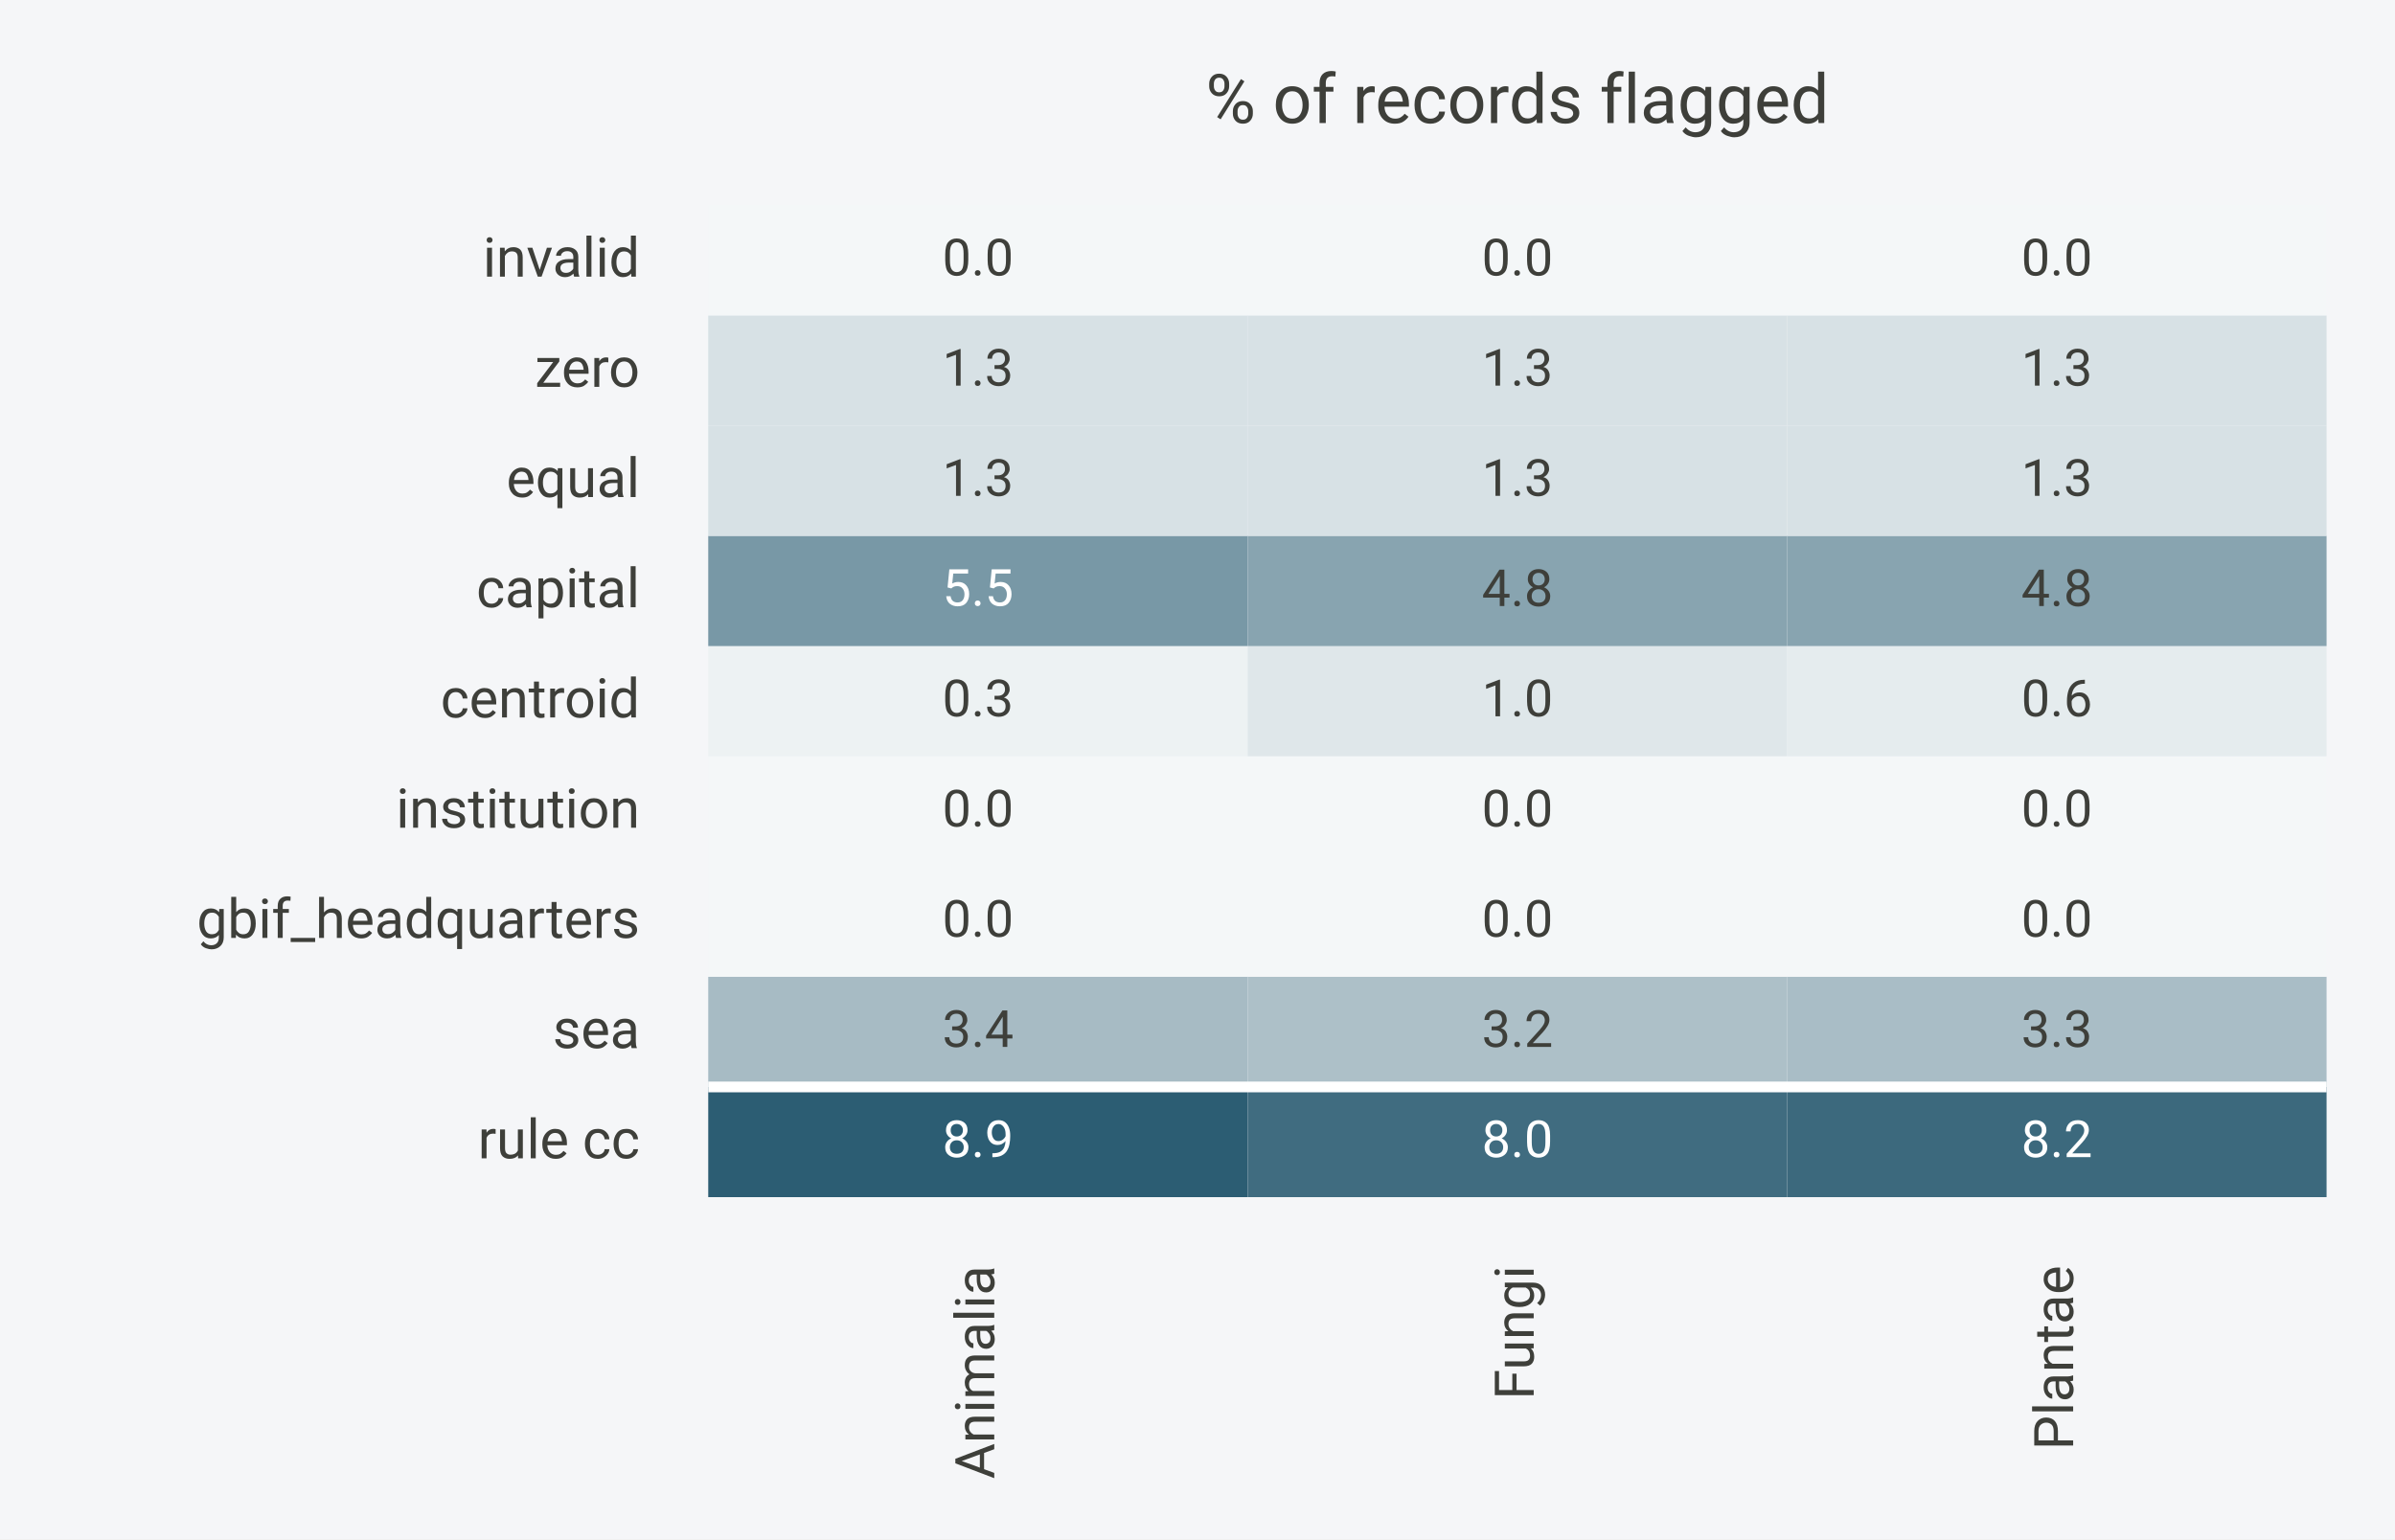
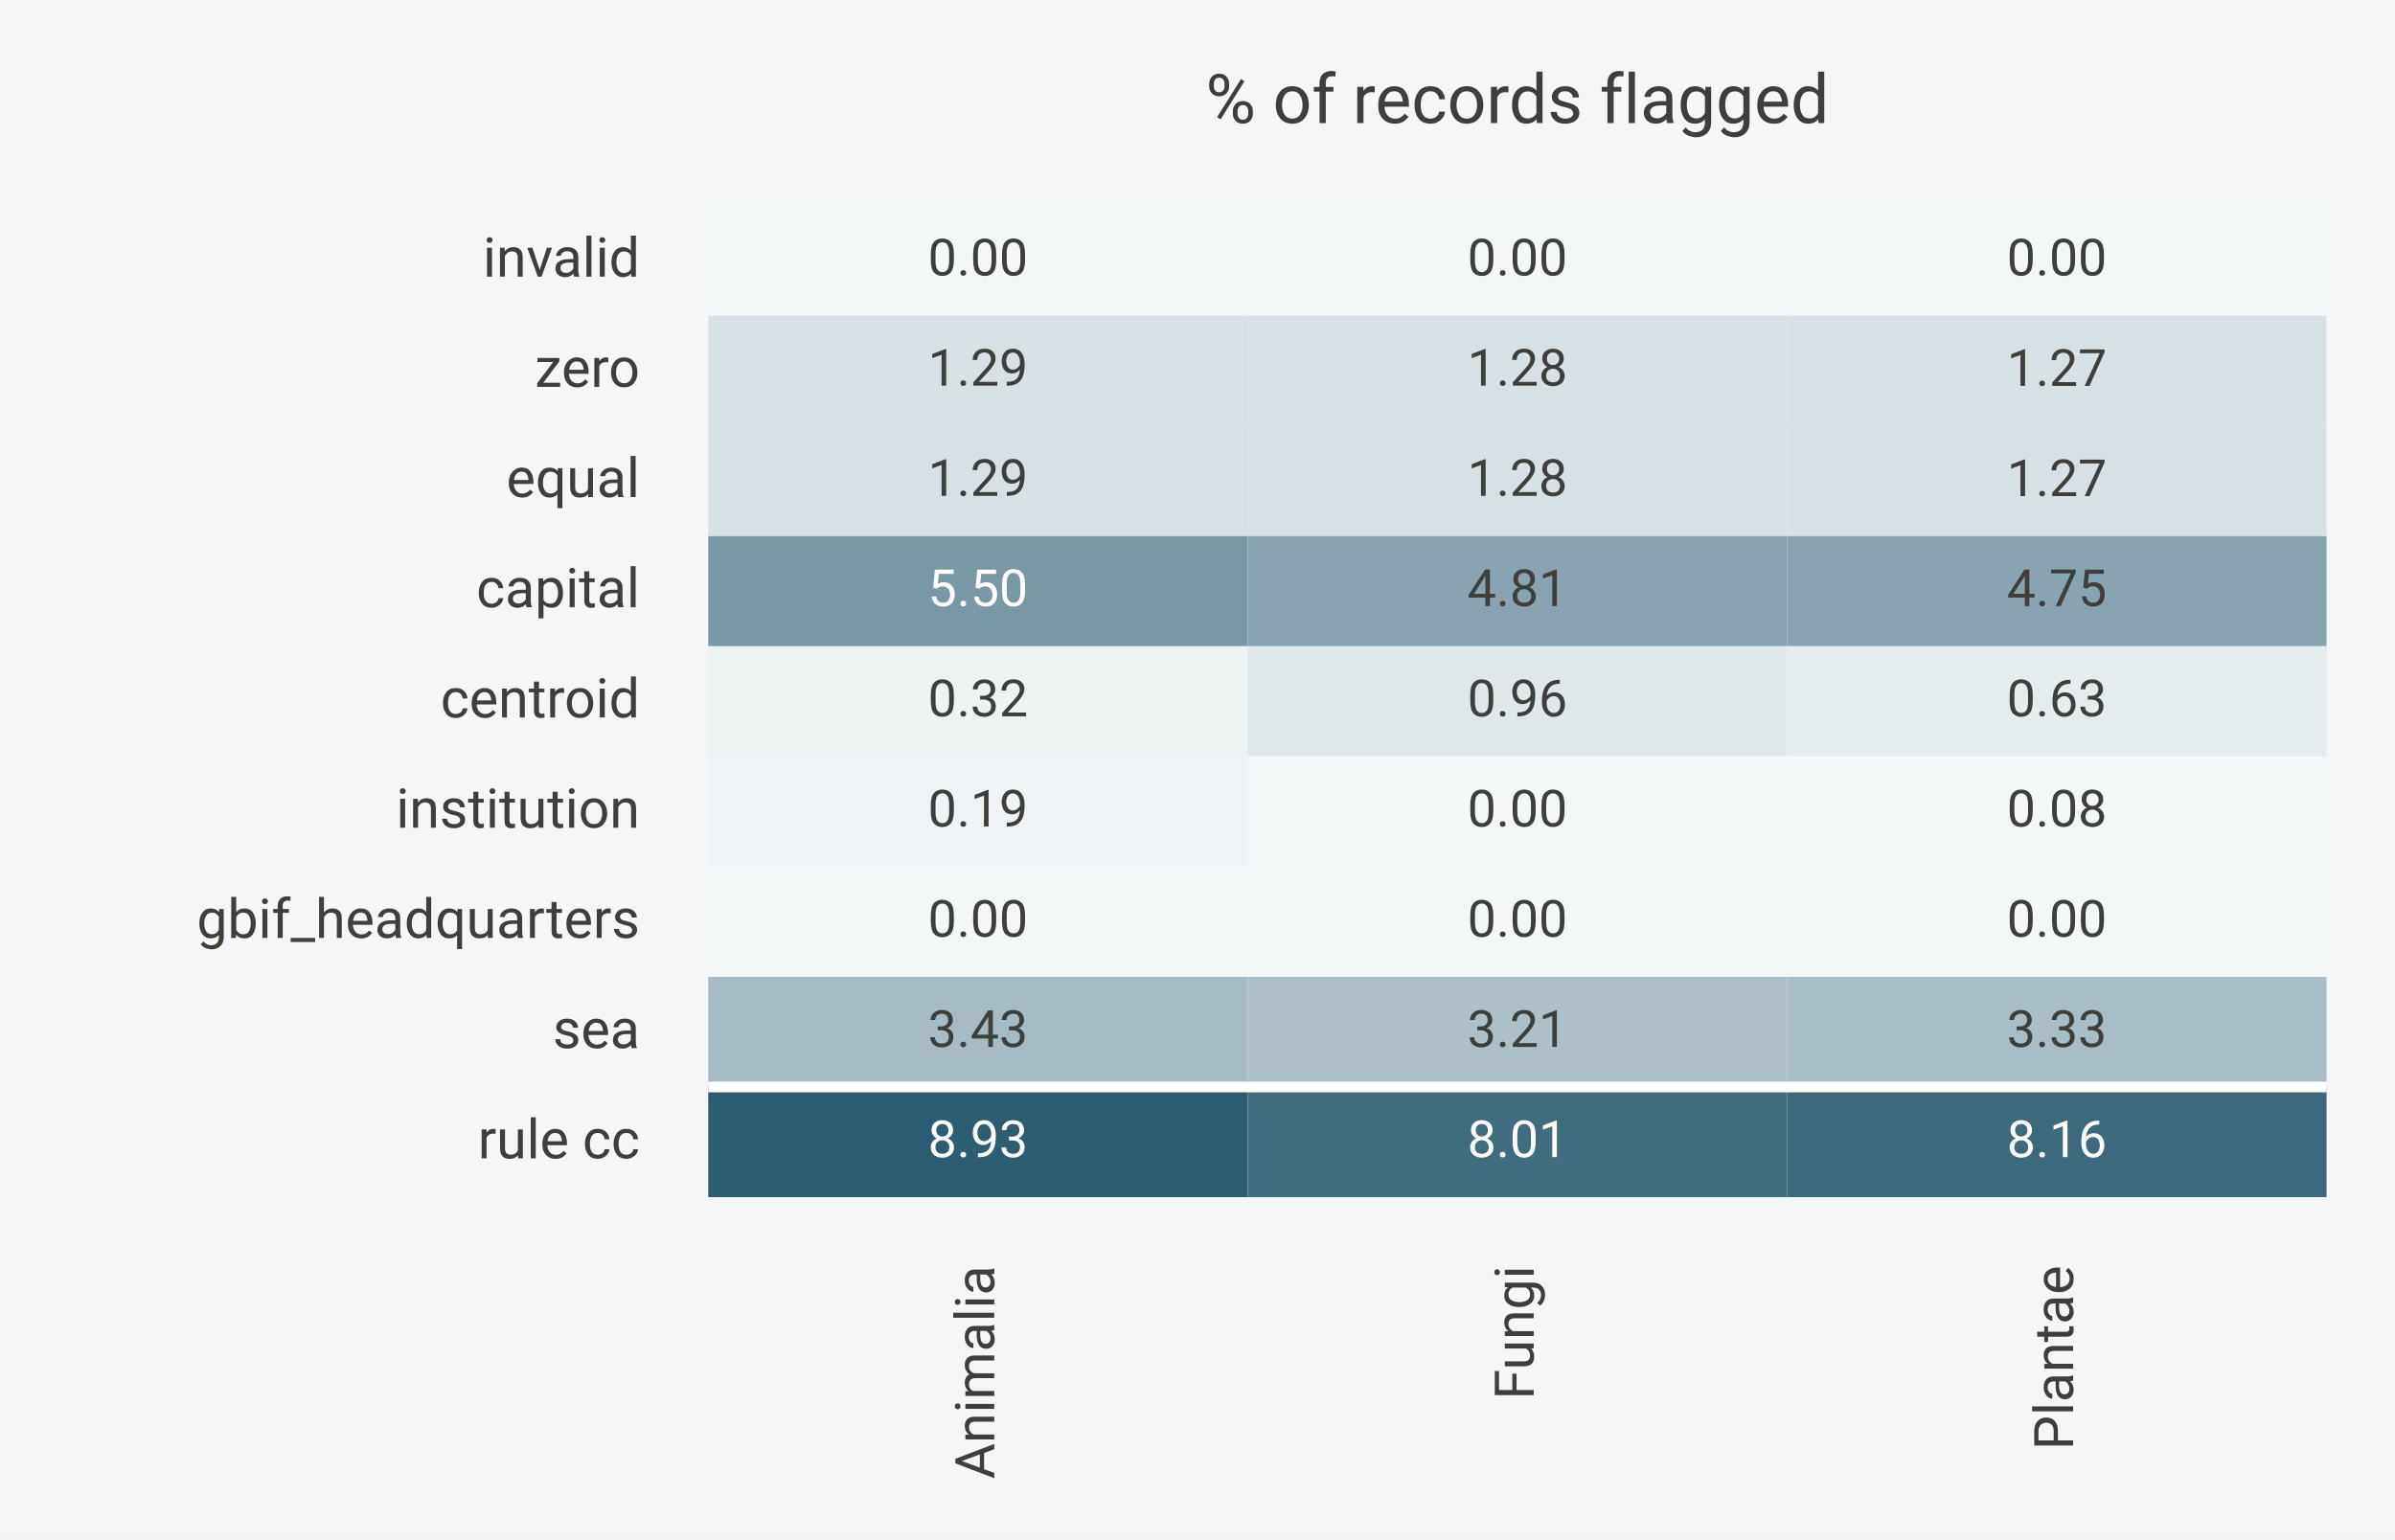
<svg xmlns="http://www.w3.org/2000/svg" width="504.00pt" height="324.00pt" viewBox="0 0 504.00 324.00">
  <g class="svglite">
    <defs>
      <style type="text/css">
    /* theme-aware-processed */
    .svglite line, .svglite polyline, .svglite polygon, .svglite path, .svglite circle {
      fill: none;
      stroke: #3E3F3A;
      stroke-linecap: round;
      stroke-linejoin: round;
      stroke-miterlimit: 10.00;
    }
    .svglite &gt; g &gt; rect {
      fill: none;
      stroke: #3E3F3A;
      stroke-linecap: round;
      stroke-linejoin: round;
      stroke-miterlimit: 10.00;
    }
    .svglite text {
      white-space: pre;
      fill: #3E3F3A;
    }
    .svglite g.glyphgroup path {
      fill: inherit;
      stroke: none;
    }
  </style>
    </defs>
    <rect width="100%" height="100%" style="stroke: none; fill: #F5F6F8;" />
    <defs>
      <clipPath id="cpMC4wMHw1MDQuMDB8MC4wMHwzMjQuMDA=">
        <rect x="0.00" y="0.00" width="504.00" height="324.00" />
      </clipPath>
    </defs>
    <g clip-path="url(#cpMC4wMHw1MDQuMDB8MC4wMHwzMjQuMDA=)">
</g>
    <defs>
      <clipPath id="cpMTQ5LjA0fDQ4OS42MHw0My4yMHwyNTIuMDA=">
        <rect x="149.04" y="43.20" width="340.56" height="208.80" />
      </clipPath>
    </defs>
    <g clip-path="url(#cpMTQ5LjA0fDQ4OS42MHw0My4yMHwyNTIuMDA=)">
      <rect x="149.04" y="228.80" width="113.52" height="23.20" style="stroke-width: 0.75; stroke: none; fill: #2C5D73;" />
      <rect x="149.04" y="205.60" width="113.52" height="23.20" style="stroke-width: 0.75; stroke: none; fill: #A7BBC4;" />
      <rect x="149.04" y="182.40" width="113.52" height="23.20" style="stroke-width: 0.75; stroke: none; fill: #F4F7F8;" />
-       <rect x="149.04" y="159.20" width="113.52" height="23.20" style="stroke-width: 0.75; stroke: none; fill: #F4F7F8;" />
+       <rect x="149.04" y="159.20" width="113.52" height="23.20" style="stroke-width: 0.75; stroke: none; fill: #EFF3F5;" />
      <rect x="149.04" y="136.00" width="113.52" height="23.20" style="stroke-width: 0.75; stroke: none; fill: #EDF2F3;" />
      <rect x="149.04" y="112.80" width="113.52" height="23.20" style="stroke-width: 0.75; stroke: none; fill: #7898A6;" />
      <rect x="149.04" y="89.60" width="113.52" height="23.20" style="stroke-width: 0.75; stroke: none; fill: #D7E1E5;" />
      <rect x="149.04" y="66.40" width="113.52" height="23.20" style="stroke-width: 0.75; stroke: none; fill: #D7E1E5;" />
      <rect x="149.04" y="43.20" width="113.52" height="23.20" style="stroke-width: 0.75; stroke: none; fill: #F4F7F8;" />
      <rect x="262.56" y="228.80" width="113.52" height="23.20" style="stroke-width: 0.75; stroke: none; fill: #406C80;" />
      <rect x="262.56" y="205.60" width="113.52" height="23.20" style="stroke-width: 0.75; stroke: none; fill: #ADC0C8;" />
      <rect x="262.56" y="182.40" width="113.52" height="23.20" style="stroke-width: 0.75; stroke: none; fill: #F4F7F8;" />
      <rect x="262.56" y="159.20" width="113.52" height="23.20" style="stroke-width: 0.75; stroke: none; fill: #F4F7F8;" />
      <rect x="262.56" y="136.00" width="113.52" height="23.20" style="stroke-width: 0.75; stroke: none; fill: #DFE7EA;" />
      <rect x="262.56" y="112.80" width="113.52" height="23.20" style="stroke-width: 0.75; stroke: none; fill: #88A4B0;" />
      <rect x="262.56" y="89.60" width="113.52" height="23.20" style="stroke-width: 0.75; stroke: none; fill: #D7E1E5;" />
      <rect x="262.56" y="66.40" width="113.52" height="23.20" style="stroke-width: 0.75; stroke: none; fill: #D7E1E5;" />
      <rect x="262.56" y="43.20" width="113.52" height="23.20" style="stroke-width: 0.75; stroke: none; fill: #F4F7F8;" />
      <rect x="376.08" y="228.80" width="113.52" height="23.20" style="stroke-width: 0.75; stroke: none; fill: #3C697D;" />
      <rect x="376.08" y="205.60" width="113.52" height="23.20" style="stroke-width: 0.75; stroke: none; fill: #A9BDC6;" />
      <rect x="376.08" y="182.40" width="113.52" height="23.20" style="stroke-width: 0.75; stroke: none; fill: #F4F7F8;" />
      <rect x="376.08" y="159.20" width="113.52" height="23.20" style="stroke-width: 0.75; stroke: none; fill: #F4F7F8;" />
      <rect x="376.08" y="136.00" width="113.52" height="23.20" style="stroke-width: 0.75; stroke: none; fill: #E5ECEE;" />
      <rect x="376.08" y="112.80" width="113.52" height="23.20" style="stroke-width: 0.75; stroke: none; fill: #88A4B0;" />
      <rect x="376.08" y="89.60" width="113.52" height="23.20" style="stroke-width: 0.75; stroke: none; fill: #D7E1E5;" />
      <rect x="376.08" y="66.40" width="113.52" height="23.20" style="stroke-width: 0.75; stroke: none; fill: #D7E1E5;" />
      <rect x="376.08" y="43.20" width="113.52" height="23.20" style="stroke-width: 0.75; stroke: none; fill: #F4F7F8;" />
    </g>
    <g clip-path="url(#cpMC4wMHw1MDQuMDB8MC4wMHwzMjQuMDA=)">
      <text transform="translate(209.23,266.40) rotate(-90)" text-anchor="end" style="font-size: 0.96em; font-family: &quot;Roboto&quot;, -apple-system, BlinkMacSystemFont, &quot;Segoe UI&quot;, system-ui, sans-serif;">Animalia</text>
      <text transform="translate(322.75,266.40) rotate(-90)" text-anchor="end" style="font-size: 0.96em; font-family: &quot;Roboto&quot;, -apple-system, BlinkMacSystemFont, &quot;Segoe UI&quot;, system-ui, sans-serif;">Fungi</text>
      <text transform="translate(436.27,266.40) rotate(-90)" text-anchor="end" style="font-size: 0.96em; font-family: &quot;Roboto&quot;, -apple-system, BlinkMacSystemFont, &quot;Segoe UI&quot;, system-ui, sans-serif;">Plantae</text>
      <text x="134.64" y="243.83" text-anchor="end" style="font-size: 0.96em; font-family: &quot;Roboto&quot;, -apple-system, BlinkMacSystemFont, &quot;Segoe UI&quot;, system-ui, sans-serif;">rule cc</text>
      <text x="134.64" y="220.63" text-anchor="end" style="font-size: 0.96em; font-family: &quot;Roboto&quot;, -apple-system, BlinkMacSystemFont, &quot;Segoe UI&quot;, system-ui, sans-serif;">sea</text>
      <text x="134.64" y="197.43" text-anchor="end" style="font-size: 0.96em; font-family: &quot;Roboto&quot;, -apple-system, BlinkMacSystemFont, &quot;Segoe UI&quot;, system-ui, sans-serif;">gbif_headquarters</text>
      <text x="134.64" y="174.23" text-anchor="end" style="font-size: 0.96em; font-family: &quot;Roboto&quot;, -apple-system, BlinkMacSystemFont, &quot;Segoe UI&quot;, system-ui, sans-serif;">institution</text>
      <text x="134.64" y="151.03" text-anchor="end" style="font-size: 0.96em; font-family: &quot;Roboto&quot;, -apple-system, BlinkMacSystemFont, &quot;Segoe UI&quot;, system-ui, sans-serif;">centroid</text>
      <text x="134.64" y="127.83" text-anchor="end" style="font-size: 0.96em; font-family: &quot;Roboto&quot;, -apple-system, BlinkMacSystemFont, &quot;Segoe UI&quot;, system-ui, sans-serif;">capital</text>
      <text x="134.64" y="104.63" text-anchor="end" style="font-size: 0.96em; font-family: &quot;Roboto&quot;, -apple-system, BlinkMacSystemFont, &quot;Segoe UI&quot;, system-ui, sans-serif;">equal</text>
      <text x="134.64" y="81.43" text-anchor="end" style="font-size: 0.96em; font-family: &quot;Roboto&quot;, -apple-system, BlinkMacSystemFont, &quot;Segoe UI&quot;, system-ui, sans-serif;">zero</text>
      <text x="134.64" y="58.23" text-anchor="end" style="font-size: 0.96em; font-family: &quot;Roboto&quot;, -apple-system, BlinkMacSystemFont, &quot;Segoe UI&quot;, system-ui, sans-serif;">invalid</text>
    </g>
    <g clip-path="url(#cpMTQ5LjA0fDQ4OS42MHw0My4yMHwyNTIuMDA=)">
      <line x1="149.04" y1="228.80" x2="489.60" y2="228.80" style="stroke-width: 2.25; stroke: #FFFFFF;" />
-       <text class="preserve-color" x="205.80" y="243.58" text-anchor="middle" style="font-size: 0.9em;fill: #FFFFFF; font-family: &quot;Roboto&quot;, -apple-system, BlinkMacSystemFont, &quot;Segoe UI&quot;, system-ui, sans-serif;">8.9</text>
-       <text class="preserve-color" x="319.32" y="243.58" text-anchor="middle" style="font-size: 0.9em;fill: #FFFFFF; font-family: &quot;Roboto&quot;, -apple-system, BlinkMacSystemFont, &quot;Segoe UI&quot;, system-ui, sans-serif;">8.0</text>
-       <text class="preserve-color" x="432.84" y="243.58" text-anchor="middle" style="font-size: 0.9em;fill: #FFFFFF; font-family: &quot;Roboto&quot;, -apple-system, BlinkMacSystemFont, &quot;Segoe UI&quot;, system-ui, sans-serif;">8.2</text>
-       <text class="preserve-color" x="205.80" y="220.38" text-anchor="middle" style="font-size: 0.9em; font-family: &quot;Roboto&quot;, -apple-system, BlinkMacSystemFont, &quot;Segoe UI&quot;, system-ui, sans-serif;">3.4</text>
-       <text class="preserve-color" x="319.32" y="220.38" text-anchor="middle" style="font-size: 0.9em; font-family: &quot;Roboto&quot;, -apple-system, BlinkMacSystemFont, &quot;Segoe UI&quot;, system-ui, sans-serif;">3.2</text>
-       <text class="preserve-color" x="432.84" y="220.38" text-anchor="middle" style="font-size: 0.9em; font-family: &quot;Roboto&quot;, -apple-system, BlinkMacSystemFont, &quot;Segoe UI&quot;, system-ui, sans-serif;">3.3</text>
-       <text class="preserve-color" x="205.80" y="197.18" text-anchor="middle" style="font-size: 0.9em; font-family: &quot;Roboto&quot;, -apple-system, BlinkMacSystemFont, &quot;Segoe UI&quot;, system-ui, sans-serif;">0.0</text>
-       <text class="preserve-color" x="319.32" y="197.18" text-anchor="middle" style="font-size: 0.9em; font-family: &quot;Roboto&quot;, -apple-system, BlinkMacSystemFont, &quot;Segoe UI&quot;, system-ui, sans-serif;">0.0</text>
-       <text class="preserve-color" x="432.84" y="197.18" text-anchor="middle" style="font-size: 0.9em; font-family: &quot;Roboto&quot;, -apple-system, BlinkMacSystemFont, &quot;Segoe UI&quot;, system-ui, sans-serif;">0.0</text>
-       <text class="preserve-color" x="205.80" y="173.98" text-anchor="middle" style="font-size: 0.9em; font-family: &quot;Roboto&quot;, -apple-system, BlinkMacSystemFont, &quot;Segoe UI&quot;, system-ui, sans-serif;">0.0</text>
-       <text class="preserve-color" x="319.32" y="173.98" text-anchor="middle" style="font-size: 0.9em; font-family: &quot;Roboto&quot;, -apple-system, BlinkMacSystemFont, &quot;Segoe UI&quot;, system-ui, sans-serif;">0.0</text>
-       <text class="preserve-color" x="432.84" y="173.98" text-anchor="middle" style="font-size: 0.9em; font-family: &quot;Roboto&quot;, -apple-system, BlinkMacSystemFont, &quot;Segoe UI&quot;, system-ui, sans-serif;">0.0</text>
-       <text class="preserve-color" x="205.80" y="150.78" text-anchor="middle" style="font-size: 0.9em; font-family: &quot;Roboto&quot;, -apple-system, BlinkMacSystemFont, &quot;Segoe UI&quot;, system-ui, sans-serif;">0.3</text>
-       <text class="preserve-color" x="319.32" y="150.78" text-anchor="middle" style="font-size: 0.9em; font-family: &quot;Roboto&quot;, -apple-system, BlinkMacSystemFont, &quot;Segoe UI&quot;, system-ui, sans-serif;">1.0</text>
-       <text class="preserve-color" x="432.84" y="150.78" text-anchor="middle" style="font-size: 0.9em; font-family: &quot;Roboto&quot;, -apple-system, BlinkMacSystemFont, &quot;Segoe UI&quot;, system-ui, sans-serif;">0.6</text>
-       <text class="preserve-color" x="205.80" y="127.52" text-anchor="middle" style="font-size: 0.9em;fill: #FFFFFF; font-family: &quot;Roboto&quot;, -apple-system, BlinkMacSystemFont, &quot;Segoe UI&quot;, system-ui, sans-serif;">5.5</text>
-       <text class="preserve-color" x="319.32" y="127.58" text-anchor="middle" style="font-size: 0.9em; font-family: &quot;Roboto&quot;, -apple-system, BlinkMacSystemFont, &quot;Segoe UI&quot;, system-ui, sans-serif;">4.8</text>
-       <text class="preserve-color" x="432.84" y="127.58" text-anchor="middle" style="font-size: 0.9em; font-family: &quot;Roboto&quot;, -apple-system, BlinkMacSystemFont, &quot;Segoe UI&quot;, system-ui, sans-serif;">4.8</text>
-       <text class="preserve-color" x="205.80" y="104.38" text-anchor="middle" style="font-size: 0.9em; font-family: &quot;Roboto&quot;, -apple-system, BlinkMacSystemFont, &quot;Segoe UI&quot;, system-ui, sans-serif;">1.3</text>
-       <text class="preserve-color" x="319.32" y="104.38" text-anchor="middle" style="font-size: 0.9em; font-family: &quot;Roboto&quot;, -apple-system, BlinkMacSystemFont, &quot;Segoe UI&quot;, system-ui, sans-serif;">1.3</text>
-       <text class="preserve-color" x="432.84" y="104.38" text-anchor="middle" style="font-size: 0.9em; font-family: &quot;Roboto&quot;, -apple-system, BlinkMacSystemFont, &quot;Segoe UI&quot;, system-ui, sans-serif;">1.3</text>
-       <text class="preserve-color" x="205.80" y="81.18" text-anchor="middle" style="font-size: 0.9em; font-family: &quot;Roboto&quot;, -apple-system, BlinkMacSystemFont, &quot;Segoe UI&quot;, system-ui, sans-serif;">1.3</text>
-       <text class="preserve-color" x="319.32" y="81.18" text-anchor="middle" style="font-size: 0.9em; font-family: &quot;Roboto&quot;, -apple-system, BlinkMacSystemFont, &quot;Segoe UI&quot;, system-ui, sans-serif;">1.3</text>
-       <text class="preserve-color" x="432.84" y="81.18" text-anchor="middle" style="font-size: 0.9em; font-family: &quot;Roboto&quot;, -apple-system, BlinkMacSystemFont, &quot;Segoe UI&quot;, system-ui, sans-serif;">1.3</text>
-       <text class="preserve-color" x="205.80" y="57.98" text-anchor="middle" style="font-size: 0.9em; font-family: &quot;Roboto&quot;, -apple-system, BlinkMacSystemFont, &quot;Segoe UI&quot;, system-ui, sans-serif;">0.0</text>
-       <text class="preserve-color" x="319.32" y="57.98" text-anchor="middle" style="font-size: 0.9em; font-family: &quot;Roboto&quot;, -apple-system, BlinkMacSystemFont, &quot;Segoe UI&quot;, system-ui, sans-serif;">0.0</text>
-       <text class="preserve-color" x="432.84" y="57.98" text-anchor="middle" style="font-size: 0.9em; font-family: &quot;Roboto&quot;, -apple-system, BlinkMacSystemFont, &quot;Segoe UI&quot;, system-ui, sans-serif;">0.0</text>
+       <text class="preserve-color" x="205.80" y="243.58" text-anchor="middle" style="font-size: 0.9em;fill: #FFFFFF; font-family: &quot;Roboto&quot;, -apple-system, BlinkMacSystemFont, &quot;Segoe UI&quot;, system-ui, sans-serif;">8.93</text>
+       <text class="preserve-color" x="319.32" y="243.58" text-anchor="middle" style="font-size: 0.9em;fill: #FFFFFF; font-family: &quot;Roboto&quot;, -apple-system, BlinkMacSystemFont, &quot;Segoe UI&quot;, system-ui, sans-serif;">8.01</text>
+       <text class="preserve-color" x="432.84" y="243.58" text-anchor="middle" style="font-size: 0.9em;fill: #FFFFFF; font-family: &quot;Roboto&quot;, -apple-system, BlinkMacSystemFont, &quot;Segoe UI&quot;, system-ui, sans-serif;">8.16</text>
+       <text class="preserve-color" x="205.80" y="220.38" text-anchor="middle" style="font-size: 0.9em; font-family: &quot;Roboto&quot;, -apple-system, BlinkMacSystemFont, &quot;Segoe UI&quot;, system-ui, sans-serif;">3.43</text>
+       <text class="preserve-color" x="319.32" y="220.38" text-anchor="middle" style="font-size: 0.9em; font-family: &quot;Roboto&quot;, -apple-system, BlinkMacSystemFont, &quot;Segoe UI&quot;, system-ui, sans-serif;">3.21</text>
+       <text class="preserve-color" x="432.84" y="220.38" text-anchor="middle" style="font-size: 0.9em; font-family: &quot;Roboto&quot;, -apple-system, BlinkMacSystemFont, &quot;Segoe UI&quot;, system-ui, sans-serif;">3.33</text>
+       <text class="preserve-color" x="205.80" y="197.18" text-anchor="middle" style="font-size: 0.9em; font-family: &quot;Roboto&quot;, -apple-system, BlinkMacSystemFont, &quot;Segoe UI&quot;, system-ui, sans-serif;">0.00</text>
+       <text class="preserve-color" x="319.32" y="197.18" text-anchor="middle" style="font-size: 0.9em; font-family: &quot;Roboto&quot;, -apple-system, BlinkMacSystemFont, &quot;Segoe UI&quot;, system-ui, sans-serif;">0.00</text>
+       <text class="preserve-color" x="432.84" y="197.18" text-anchor="middle" style="font-size: 0.9em; font-family: &quot;Roboto&quot;, -apple-system, BlinkMacSystemFont, &quot;Segoe UI&quot;, system-ui, sans-serif;">0.00</text>
+       <text class="preserve-color" x="205.80" y="173.98" text-anchor="middle" style="font-size: 0.9em; font-family: &quot;Roboto&quot;, -apple-system, BlinkMacSystemFont, &quot;Segoe UI&quot;, system-ui, sans-serif;">0.19</text>
+       <text class="preserve-color" x="319.32" y="173.98" text-anchor="middle" style="font-size: 0.9em; font-family: &quot;Roboto&quot;, -apple-system, BlinkMacSystemFont, &quot;Segoe UI&quot;, system-ui, sans-serif;">0.00</text>
+       <text class="preserve-color" x="432.84" y="173.98" text-anchor="middle" style="font-size: 0.9em; font-family: &quot;Roboto&quot;, -apple-system, BlinkMacSystemFont, &quot;Segoe UI&quot;, system-ui, sans-serif;">0.08</text>
+       <text class="preserve-color" x="205.80" y="150.78" text-anchor="middle" style="font-size: 0.9em; font-family: &quot;Roboto&quot;, -apple-system, BlinkMacSystemFont, &quot;Segoe UI&quot;, system-ui, sans-serif;">0.32</text>
+       <text class="preserve-color" x="319.32" y="150.78" text-anchor="middle" style="font-size: 0.9em; font-family: &quot;Roboto&quot;, -apple-system, BlinkMacSystemFont, &quot;Segoe UI&quot;, system-ui, sans-serif;">0.96</text>
+       <text class="preserve-color" x="432.84" y="150.78" text-anchor="middle" style="font-size: 0.9em; font-family: &quot;Roboto&quot;, -apple-system, BlinkMacSystemFont, &quot;Segoe UI&quot;, system-ui, sans-serif;">0.63</text>
+       <text class="preserve-color" x="205.80" y="127.58" text-anchor="middle" style="font-size: 0.9em;fill: #FFFFFF; font-family: &quot;Roboto&quot;, -apple-system, BlinkMacSystemFont, &quot;Segoe UI&quot;, system-ui, sans-serif;">5.50</text>
+       <text class="preserve-color" x="319.32" y="127.58" text-anchor="middle" style="font-size: 0.9em; font-family: &quot;Roboto&quot;, -apple-system, BlinkMacSystemFont, &quot;Segoe UI&quot;, system-ui, sans-serif;">4.81</text>
+       <text class="preserve-color" x="432.84" y="127.57" text-anchor="middle" style="font-size: 0.9em; font-family: &quot;Roboto&quot;, -apple-system, BlinkMacSystemFont, &quot;Segoe UI&quot;, system-ui, sans-serif;">4.75</text>
+       <text class="preserve-color" x="205.80" y="104.38" text-anchor="middle" style="font-size: 0.9em; font-family: &quot;Roboto&quot;, -apple-system, BlinkMacSystemFont, &quot;Segoe UI&quot;, system-ui, sans-serif;">1.29</text>
+       <text class="preserve-color" x="319.32" y="104.38" text-anchor="middle" style="font-size: 0.9em; font-family: &quot;Roboto&quot;, -apple-system, BlinkMacSystemFont, &quot;Segoe UI&quot;, system-ui, sans-serif;">1.28</text>
+       <text class="preserve-color" x="432.84" y="104.43" text-anchor="middle" style="font-size: 0.9em; font-family: &quot;Roboto&quot;, -apple-system, BlinkMacSystemFont, &quot;Segoe UI&quot;, system-ui, sans-serif;">1.27</text>
+       <text class="preserve-color" x="205.80" y="81.18" text-anchor="middle" style="font-size: 0.9em; font-family: &quot;Roboto&quot;, -apple-system, BlinkMacSystemFont, &quot;Segoe UI&quot;, system-ui, sans-serif;">1.29</text>
+       <text class="preserve-color" x="319.32" y="81.18" text-anchor="middle" style="font-size: 0.9em; font-family: &quot;Roboto&quot;, -apple-system, BlinkMacSystemFont, &quot;Segoe UI&quot;, system-ui, sans-serif;">1.28</text>
+       <text class="preserve-color" x="432.84" y="81.23" text-anchor="middle" style="font-size: 0.9em; font-family: &quot;Roboto&quot;, -apple-system, BlinkMacSystemFont, &quot;Segoe UI&quot;, system-ui, sans-serif;">1.27</text>
+       <text class="preserve-color" x="205.80" y="57.98" text-anchor="middle" style="font-size: 0.9em; font-family: &quot;Roboto&quot;, -apple-system, BlinkMacSystemFont, &quot;Segoe UI&quot;, system-ui, sans-serif;">0.00</text>
+       <text class="preserve-color" x="319.32" y="57.98" text-anchor="middle" style="font-size: 0.9em; font-family: &quot;Roboto&quot;, -apple-system, BlinkMacSystemFont, &quot;Segoe UI&quot;, system-ui, sans-serif;">0.00</text>
+       <text class="preserve-color" x="432.84" y="57.98" text-anchor="middle" style="font-size: 0.9em; font-family: &quot;Roboto&quot;, -apple-system, BlinkMacSystemFont, &quot;Segoe UI&quot;, system-ui, sans-serif;">0.00</text>
    </g>
    <g clip-path="url(#cpMC4wMHw1MDQuMDB8MC4wMHwzMjQuMDA=)">
      <text x="319.32" y="25.90" text-anchor="middle" style="font-size: 1.2em; font-family: &quot;Roboto&quot;, -apple-system, BlinkMacSystemFont, &quot;Segoe UI&quot;, system-ui, sans-serif;">% of records flagged</text>
    </g>
  </g>
</svg>
